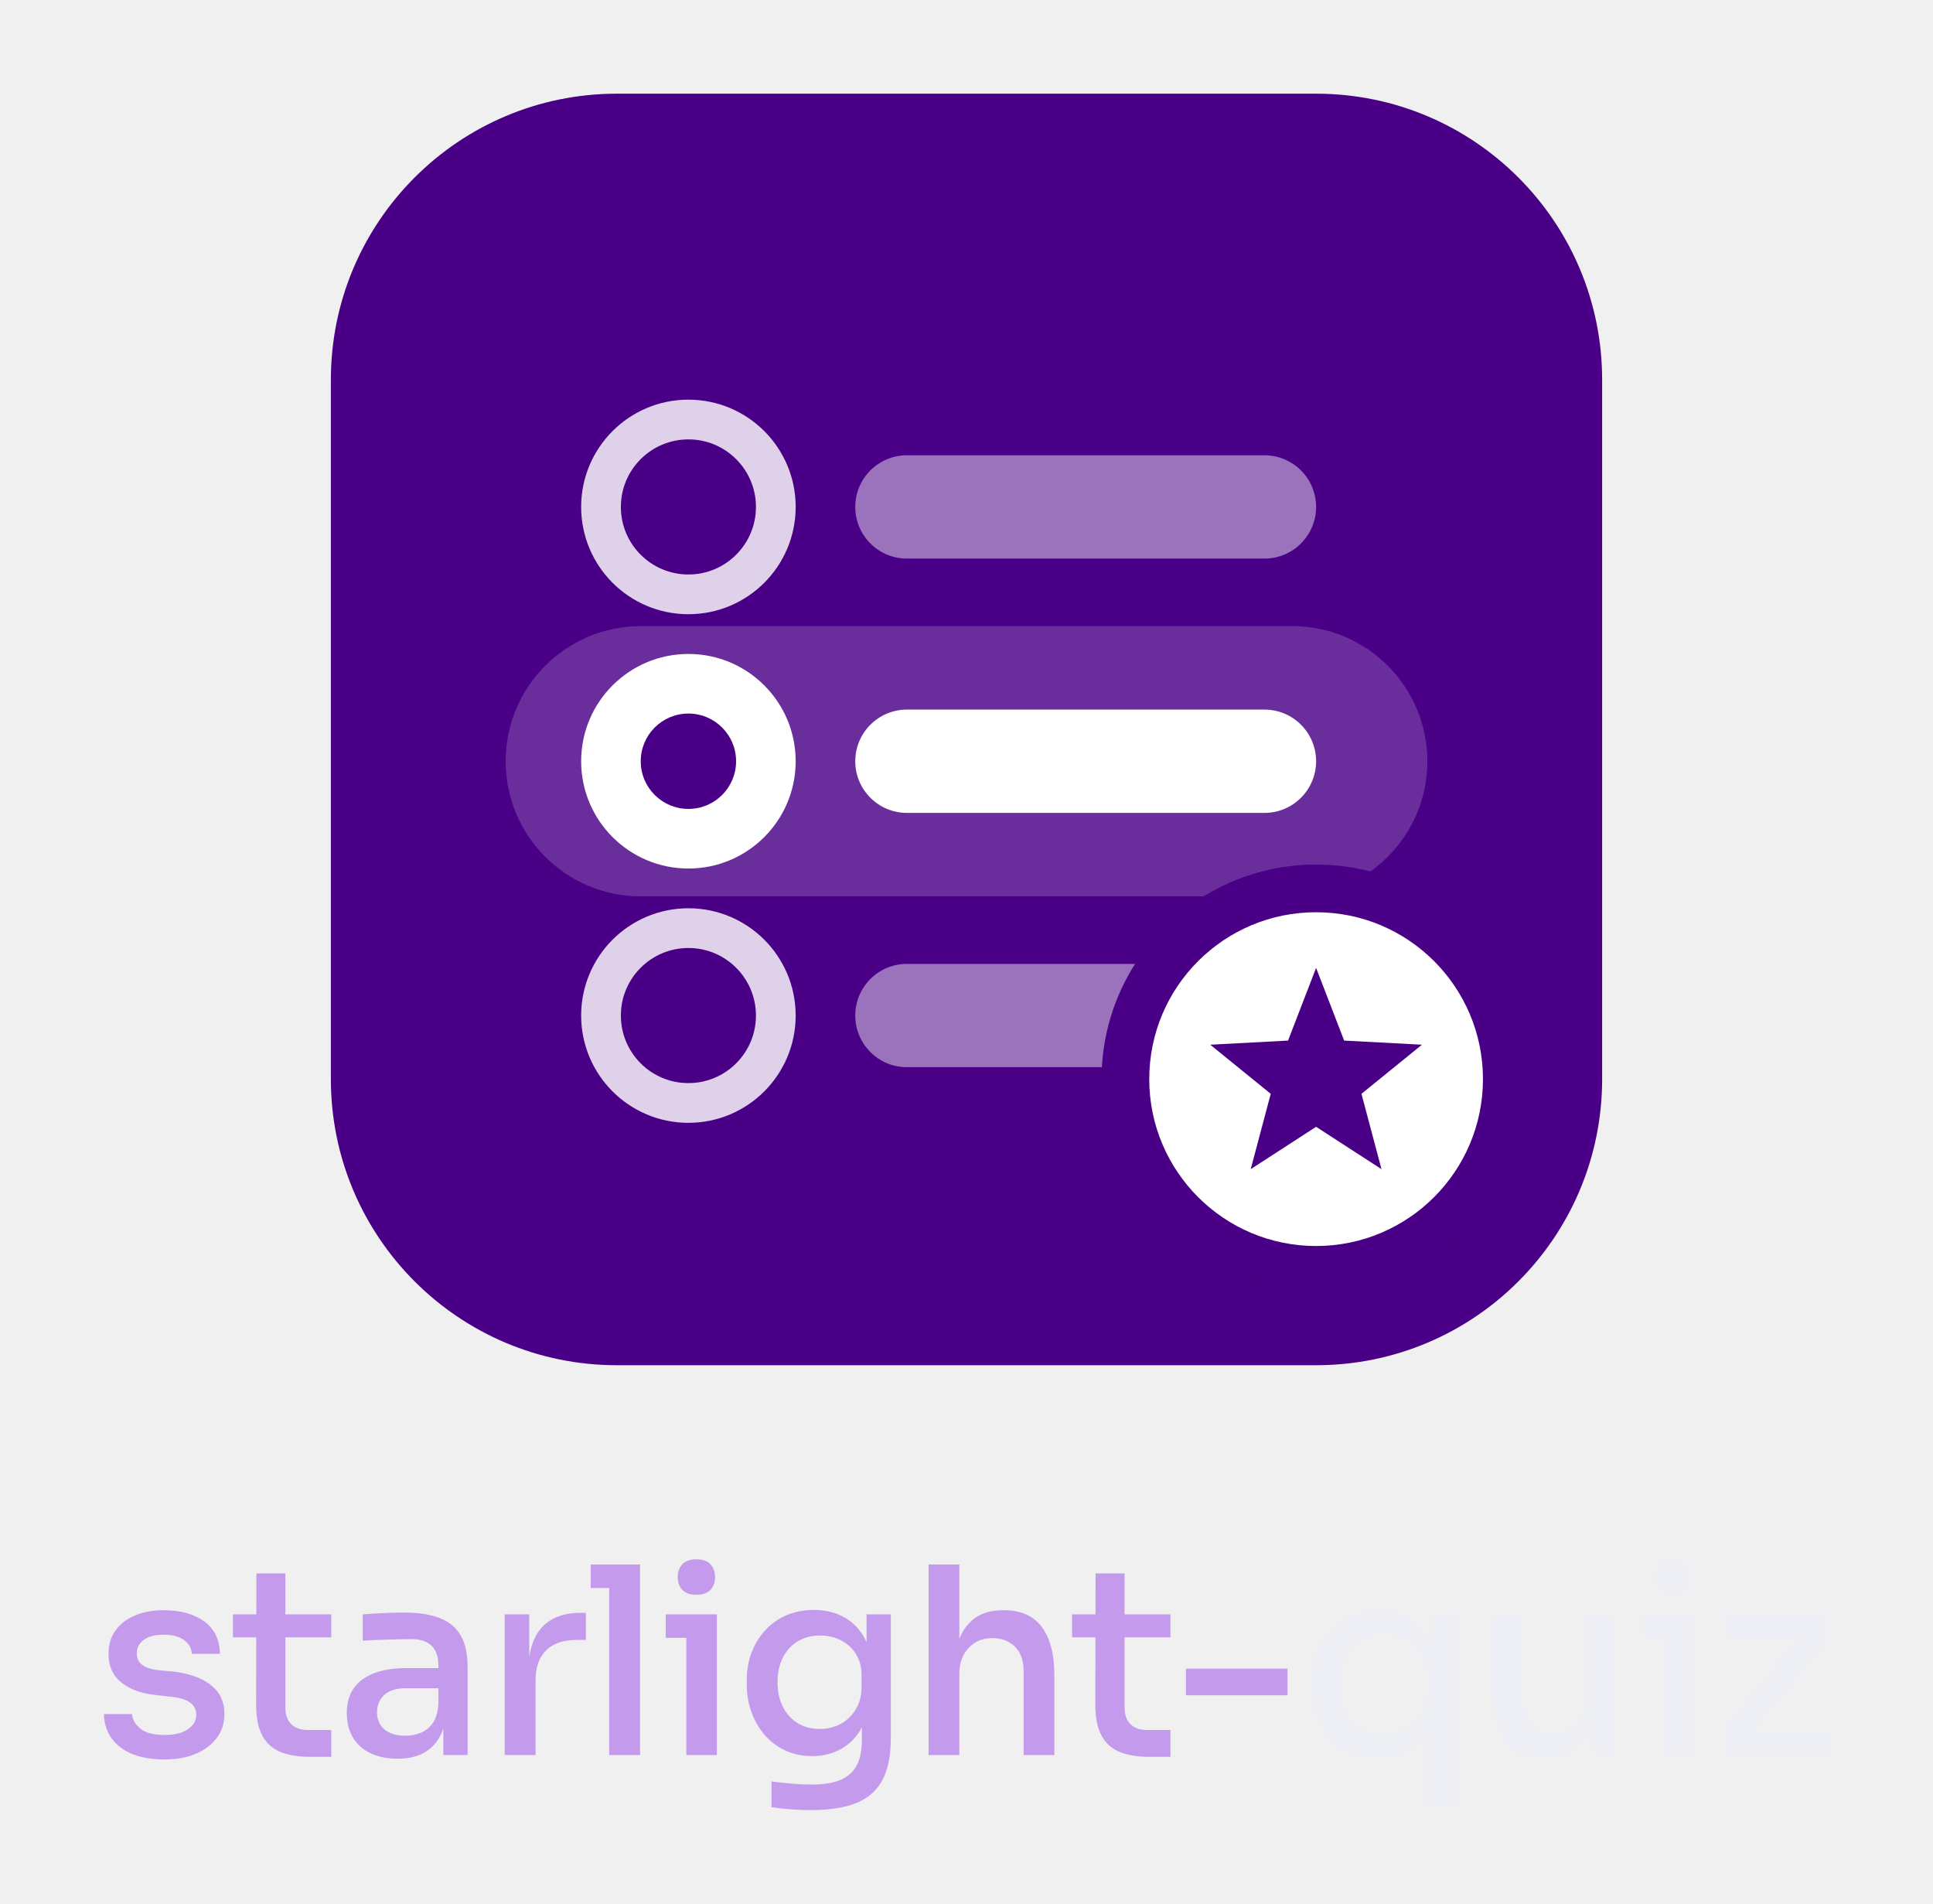
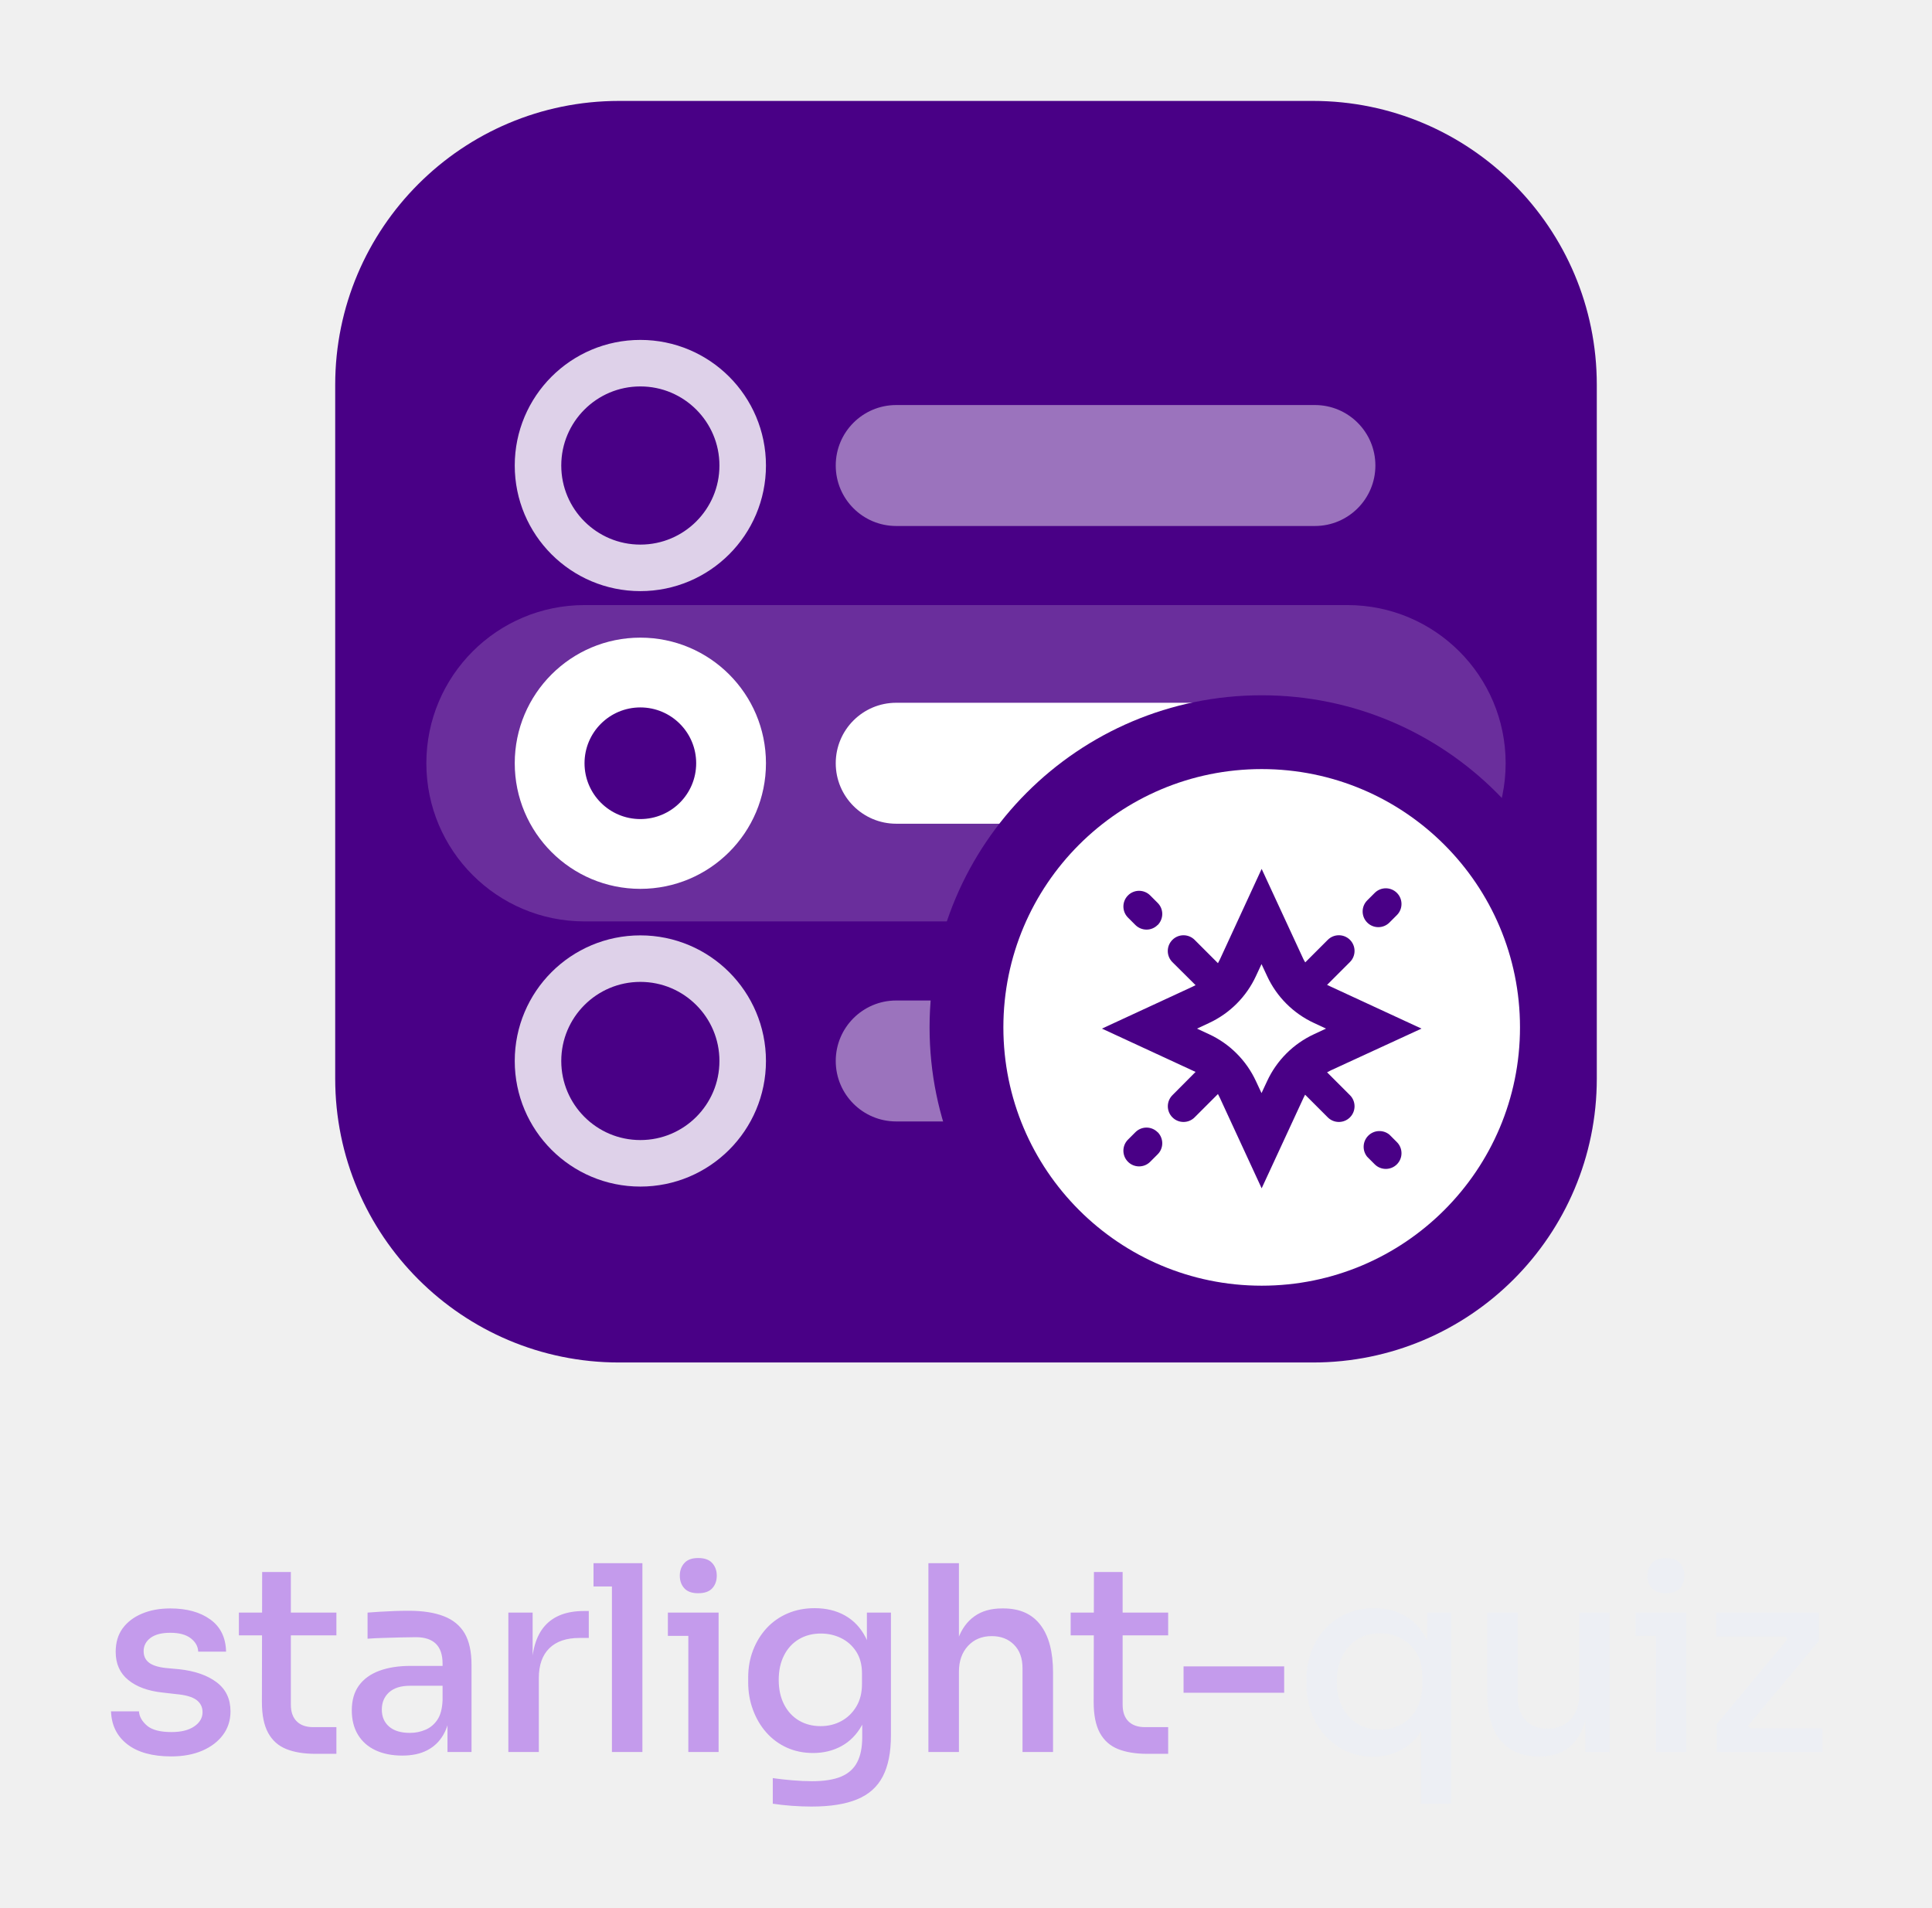
- <svg xmlns="http://www.w3.org/2000/svg" viewBox="-14 -14 288.9 284.48" width="288.9" height="284.48">
-   <svg x="35.45" y="0" width="190" height="190" viewBox="0 0 160 160" overflow="visible">
+ <svg xmlns="http://www.w3.org/2000/svg" viewBox="-16 -16 306.28 302.4" width="306.28" height="302.4">
+   <svg x="37.14" y="0" width="200" height="200" viewBox="0 0 160 160" overflow="visible">
    <rect width="160" height="160" rx="36" fill="#490086" />
-     <rect x="22" y="67" width="116" height="34" rx="17" fill="#fff" opacity="0.18" />
-     <circle cx="45" cy="52" r="11" fill="none" stroke="#fff" stroke-width="5" opacity="0.82" />
-     <rect x="66" y="45.5" width="58" height="13" rx="6.5" fill="#fff" opacity="0.45" />
-     <circle cx="45" cy="84" r="13.5" fill="#fff" />
-     <circle cx="45" cy="84" r="6" fill="#490086" />
-     <rect x="66" y="77.5" width="58" height="13" rx="6.5" fill="#fff" />
-     <circle cx="45" cy="116" r="11" fill="none" stroke="#fff" stroke-width="5" opacity="0.82" />
-     <rect x="66" y="109.5" width="58" height="13" rx="6.5" fill="#fff" opacity="0.45" />
-     <circle cx="124" cy="124" r="27" fill="#490086" />
-     <circle cx="124" cy="124" r="21" fill="#fff" />
-     <path d="M124 110 L127.53 119.15 L137.32 119.67 L129.71 125.85 L132.23 135.33 L124 130 L115.77 135.33 L118.29 125.85 L110.68 119.67 L120.47 119.15 Z" fill="#490086" />
+     <g transform="translate(-14.4,-15.12) scale(1.18)">
+       <rect x="22" y="67" width="116" height="34" rx="17" fill="#fff" opacity=".18" />
+       <circle cx="45" cy="52" r="11" fill="none" stroke="#fff" stroke-width="5" opacity=".82" />
+       <rect x="66" y="45.5" width="58" height="13" rx="6.5" fill="#fff" opacity=".45" />
+       <circle cx="45" cy="84" r="13.5" fill="#fff" />
+       <circle cx="45" cy="84" r="6" fill="#490086" />
+       <rect x="66" y="77.5" width="58" height="13" rx="6.5" fill="#fff" />
+       <circle cx="45" cy="116" r="11" fill="none" stroke="#fff" stroke-width="5" opacity=".82" />
+       <rect x="66" y="109.5" width="58" height="13" rx="6.5" fill="#fff" opacity=".45" />
+     </g>
+     <circle cx="117.5" cy="117.5" r="42.12" fill="#490086" />
+     <circle cx="117.5" cy="117.5" r="32.76" fill="#fff" />
+     <g transform="translate(97.24,95.82) scale(1.6796)" fill="#490086">
+       <path fill-rule="evenodd" clip-rule="evenodd" d="M15.22 7.77 12.06.94 8.91 7.77l-.15.29L7 6.3a1.18 1.18 0 1 0-1.68 1.68l1.75 1.74-.2.1-.04.02L0 13l6.83 3.16.24.11-1.75 1.76A1.18 1.18 0 1 0 7 19.7l1.76-1.76.15.3 3.15 6.82 3.16-6.83.12-.24 1.71 1.71a1.18 1.18 0 1 0 1.68-1.67L17 16.3l.29-.15L24.13 13 17.3 9.84 17 9.7l1.73-1.73a1.18 1.18 0 1 0-1.68-1.67L15.35 8a4.15 4.15 0 0 1-.12-.21l-.01-.03Zm-3.17.36-.42.9a7.27 7.27 0 0 1-3.55 3.55l-.9.42.9.42a7.27 7.27 0 0 1 3.55 3.55l.42.9.42-.9a7.27 7.27 0 0 1 3.55-3.55l.9-.42-.9-.42a7.27 7.27 0 0 1-3.55-3.55l-.42-.9Z" />
+       <path d="M22.27 4.43a1.18 1.18 0 1 0-1.67-1.68l-.57.57a1.18 1.18 0 0 0 1.68 1.67l.56-.56ZM4.2 5.18c-.46.46-1.2.46-1.67 0l-.56-.56a1.18 1.18 0 0 1 1.67-1.68l.57.57c.46.46.46 1.2 0 1.67Zm0 15.64a1.18 1.18 0 0 0-1.67 0l-.56.56a1.18 1.18 0 0 0 1.67 1.68l.57-.57c.46-.46.46-1.2 0-1.67Zm18.07.75a1.18 1.18 0 0 1-1.67 1.68l-.57-.57a1.19 1.19 0 0 1 1.68-1.67l.56.56Z" />
+     </g>
  </svg>
-   <g transform="translate(0,248.25)">
-     <path d="M10.61 0.66Q6.36 0.66 4 -1.15Q1.64 -2.96 1.52 -6.12L5.73 -6.12Q5.81 -4.95 6.94 -3.98Q8.07 -3 10.65 -3Q12.83 -3 14.08 -3.86Q15.33 -4.72 15.33 -6.01Q15.33 -7.18 14.39 -7.86Q13.46 -8.54 11.31 -8.74L9.24 -8.97Q6.01 -9.32 4.11 -10.86Q2.22 -12.4 2.22 -15.09Q2.22 -17.2 3.28 -18.64Q4.33 -20.08 6.18 -20.86Q8.03 -21.64 10.45 -21.64Q14.2 -21.64 16.5 -19.99Q18.8 -18.33 18.88 -15.13L14.66 -15.13Q14.63 -16.3 13.55 -17.14Q12.48 -17.98 10.45 -17.98Q8.5 -17.98 7.47 -17.2Q6.44 -16.42 6.44 -15.21Q6.44 -14.12 7.22 -13.49Q8 -12.87 9.75 -12.67L11.82 -12.48Q15.37 -12.09 17.45 -10.51Q19.54 -8.93 19.54 -6.12Q19.54 -4.09 18.41 -2.57Q17.28 -1.05 15.27 -0.19Q13.26 0.66 10.61 0.66Z M32.35 0.27Q29.74 0.27 27.94 -0.45Q26.15 -1.17 25.21 -2.89Q24.28 -4.6 24.28 -7.53L24.32 -27.14L28.65 -27.14L28.65 -7.14Q28.65 -5.5 29.52 -4.62Q30.4 -3.74 32 -3.74L35.51 -3.74L35.51 0.27ZM20.81 -17.59L20.81 -21.02L35.51 -21.02L35.51 -17.59Z M52.26 0L52.26 -6.28L51.52 -6.28L51.52 -13.34Q51.52 -15.33 50.51 -16.32Q49.49 -17.32 47.5 -17.32Q46.41 -17.32 45.08 -17.28Q43.76 -17.24 42.47 -17.2Q41.18 -17.16 40.21 -17.08L40.21 -21.02Q41.11 -21.1 42.14 -21.16Q43.17 -21.22 44.28 -21.25Q45.4 -21.29 46.41 -21.29Q49.61 -21.29 51.71 -20.48Q53.82 -19.66 54.85 -17.88Q55.89 -16.11 55.89 -13.14L55.89 0ZM45.44 0.55Q43.13 0.55 41.42 -0.25Q39.7 -1.05 38.77 -2.59Q37.83 -4.13 37.83 -6.28Q37.83 -8.54 38.9 -10.02Q39.98 -11.5 41.96 -12.25Q43.95 -12.99 46.72 -12.99L51.99 -12.99L51.99 -9.98L46.61 -9.98Q44.54 -9.98 43.45 -8.99Q42.35 -7.99 42.35 -6.4Q42.35 -4.8 43.45 -3.84Q44.54 -2.89 46.61 -2.89Q47.81 -2.89 48.91 -3.33Q50 -3.78 50.72 -4.84Q51.44 -5.89 51.52 -7.8L52.69 -6.28Q52.49 -4.06 51.62 -2.55Q50.74 -1.05 49.2 -0.25Q47.66 0.55 45.44 0.55Z M61.43 0L61.43 -21.02L65.1 -21.02L65.1 -12.21L64.94 -12.21Q64.94 -16.77 66.93 -19.01Q68.92 -21.25 72.82 -21.25L73.56 -21.25L73.56 -17.2L72.16 -17.2Q69.2 -17.2 67.62 -15.64Q66.04 -14.08 66.04 -11.15L66.04 0Z M77.05 0L77.05 -28.47L81.66 -28.47L81.66 0ZM74.29 -24.96L74.29 -28.47L81.66 -28.47L81.66 -24.96Z M88.58 0L88.58 -21.02L93.14 -21.02L93.14 0ZM85.5 -17.51L85.5 -21.02L93.14 -21.02L93.14 -17.51ZM90.06 -23.95Q88.66 -23.95 87.97 -24.69Q87.29 -25.43 87.29 -26.6Q87.29 -27.73 87.97 -28.49Q88.66 -29.25 90.06 -29.25Q91.5 -29.25 92.19 -28.49Q92.87 -27.73 92.87 -26.6Q92.87 -25.43 92.19 -24.69Q91.5 -23.95 90.06 -23.95Z M107.16 8.23Q105.68 8.23 104.16 8.11Q102.64 8 101.31 7.8L101.31 3.94Q102.72 4.13 104.28 4.27Q105.84 4.41 107.24 4.41Q109.97 4.41 111.63 3.71Q113.29 3 114.05 1.54Q114.81 0.08 114.81 -2.22L114.81 -6.32L116.02 -9.13Q115.9 -6.08 114.75 -4.02Q113.6 -1.95 111.69 -0.9Q109.78 0.16 107.4 0.16Q105.21 0.16 103.42 -0.66Q101.62 -1.48 100.34 -2.94Q99.05 -4.41 98.33 -6.36Q97.61 -8.31 97.61 -10.49L97.61 -11.23Q97.61 -13.45 98.35 -15.37Q99.09 -17.28 100.42 -18.7Q101.74 -20.12 103.57 -20.9Q105.41 -21.68 107.63 -21.68Q110.24 -21.68 112.21 -20.57Q114.18 -19.46 115.29 -17.32Q116.41 -15.17 116.52 -12.09L115.51 -11.97L115.51 -21.02L119.14 -21.02L119.14 -2.5Q119.14 1.33 117.91 3.69Q116.68 6.05 114.05 7.14Q111.41 8.23 107.16 8.23ZM108.53 -3.9Q110.24 -3.9 111.65 -4.66Q113.05 -5.42 113.91 -6.84Q114.77 -8.27 114.77 -10.26L114.77 -11.86Q114.77 -13.81 113.89 -15.15Q113.01 -16.5 111.61 -17.18Q110.2 -17.86 108.57 -17.86Q106.69 -17.86 105.25 -17Q103.81 -16.15 103.01 -14.57Q102.21 -12.99 102.21 -10.88Q102.21 -8.74 103.03 -7.16Q103.85 -5.58 105.27 -4.74Q106.69 -3.9 108.53 -3.9Z M124.78 0L124.78 -28.47L129.38 -28.47L129.38 -11.66L128.45 -11.66Q128.45 -14.78 129.25 -17.02Q130.05 -19.27 131.7 -20.46Q133.36 -21.64 135.9 -21.64L136.09 -21.64Q139.8 -21.64 141.69 -19.15Q143.58 -16.65 143.58 -11.97L143.58 0L138.98 0L138.98 -12.64Q138.98 -14.9 137.69 -16.18Q136.4 -17.47 134.34 -17.47Q132.11 -17.47 130.75 -15.99Q129.38 -14.51 129.38 -12.13L129.38 0Z M157.77 0.27Q155.16 0.27 153.37 -0.45Q151.57 -1.17 150.64 -2.89Q149.7 -4.6 149.7 -7.53L149.74 -27.14L154.07 -27.14L154.07 -7.14Q154.07 -5.5 154.95 -4.62Q155.82 -3.74 157.42 -3.74L160.93 -3.74L160.93 0.27ZM146.23 -17.59L146.23 -21.02L160.93 -21.02L160.93 -17.59Z M163.25 -8.93L163.25 -12.91L178.43 -12.91L178.43 -8.93Z " fill="#C49BEC" />
-     <path d="M199.08 7.8L199.08 -6.24L200.6 -8.97Q200.52 -5.73 199.33 -3.59Q198.14 -1.44 196.19 -0.37Q194.24 0.7 191.82 0.7Q189.6 0.7 187.75 -0.16Q185.89 -1.01 184.57 -2.52Q183.24 -4.02 182.52 -5.99Q181.8 -7.96 181.8 -10.22L181.8 -10.96Q181.8 -13.22 182.52 -15.15Q183.24 -17.08 184.61 -18.56Q185.97 -20.05 187.84 -20.86Q189.72 -21.68 191.98 -21.68Q194.63 -21.68 196.62 -20.55Q198.61 -19.42 199.76 -17.26Q200.91 -15.09 200.99 -12.01L200.01 -12.01L200.01 -21.02L203.64 -21.02L203.64 7.8ZM192.87 -3.35Q194.63 -3.35 196.05 -4.13Q197.48 -4.91 198.35 -6.42Q199.23 -7.92 199.23 -9.94L199.23 -11.62Q199.23 -13.61 198.33 -15.01Q197.44 -16.42 195.99 -17.16Q194.55 -17.9 192.87 -17.9Q190.92 -17.9 189.46 -16.98Q188 -16.07 187.18 -14.41Q186.36 -12.75 186.36 -10.57Q186.36 -8.42 187.2 -6.79Q188.04 -5.15 189.5 -4.25Q190.96 -3.35 192.87 -3.35Z M216.73 0.66Q213.07 0.66 211.06 -1.75Q209.05 -4.17 209.05 -8.85L209.05 -21.02L213.65 -21.02L213.65 -8.23Q213.65 -6.04 214.86 -4.78Q216.07 -3.51 218.14 -3.51Q220.24 -3.51 221.57 -4.86Q222.89 -6.2 222.89 -8.54L222.89 -21.02L227.5 -21.02L227.5 0L223.87 0L223.87 -8.97L224.3 -8.97Q224.3 -5.81 223.48 -3.69Q222.66 -1.56 221.04 -0.45Q219.42 0.66 216.93 0.66Z M234.5 0L234.5 -21.02L239.06 -21.02L239.06 0ZM231.42 -17.51L231.42 -21.02L239.06 -21.02L239.06 -17.51ZM235.98 -23.95Q234.58 -23.95 233.89 -24.69Q233.21 -25.43 233.21 -26.6Q233.21 -27.73 233.89 -28.49Q234.58 -29.25 235.98 -29.25Q237.42 -29.25 238.1 -28.49Q238.79 -27.73 238.79 -26.6Q238.79 -25.43 238.1 -24.69Q237.42 -23.95 235.98 -23.95Z M243.68 0L243.68 -4.25L254.56 -17.32L254.56 -16.69L253.86 -17.71L254.45 -17.43L243.56 -17.43L243.56 -21.02L259.09 -21.02L259.09 -16.77L248.17 -3.7L248.17 -4.25L248.95 -3.2L248.36 -3.59L259.59 -3.59L259.59 0Z " fill="#EDEFF4" />
+   <g transform="translate(0,261.75)">
+     <path d="M11.15 0.7Q6.68 0.7 4.2 -1.21Q1.72 -3.12 1.6 -6.44L6.03 -6.44Q6.11 -5.21 7.3 -4.18Q8.49 -3.16 11.19 -3.16Q13.49 -3.16 14.8 -4.06Q16.11 -4.96 16.11 -6.31Q16.11 -7.54 15.13 -8.26Q14.15 -8.98 11.89 -9.18L9.72 -9.43Q6.31 -9.8 4.33 -11.42Q2.34 -13.04 2.34 -15.87Q2.34 -18.08 3.44 -19.6Q4.55 -21.11 6.5 -21.93Q8.45 -22.76 10.99 -22.76Q14.92 -22.76 17.34 -21.01Q19.76 -19.27 19.84 -15.91L15.42 -15.91Q15.38 -17.14 14.25 -18.02Q13.12 -18.9 10.99 -18.9Q8.94 -18.9 7.85 -18.08Q6.77 -17.26 6.77 -15.99Q6.77 -14.84 7.59 -14.19Q8.41 -13.53 10.25 -13.32L12.42 -13.12Q16.15 -12.71 18.35 -11.05Q20.54 -9.39 20.54 -6.44Q20.54 -4.31 19.35 -2.71Q18.16 -1.11 16.05 -0.2Q13.94 0.7 11.15 0.7Z M34.01 0.29Q31.26 0.29 29.38 -0.47Q27.49 -1.23 26.51 -3.03Q25.52 -4.84 25.52 -7.91L25.56 -28.54L30.11 -28.54L30.11 -7.5Q30.11 -5.78 31.04 -4.86Q31.96 -3.94 33.64 -3.94L37.33 -3.94L37.33 0.29ZM21.87 -18.49L21.87 -22.1L37.33 -22.1L37.33 -18.49Z M54.94 0L54.94 -6.6L54.16 -6.6L54.16 -14.02Q54.16 -16.11 53.1 -17.16Q52.03 -18.2 49.94 -18.2Q48.79 -18.2 47.4 -18.16Q46 -18.12 44.65 -18.08Q43.3 -18.04 42.27 -17.96L42.27 -22.1Q43.21 -22.18 44.3 -22.24Q45.39 -22.3 46.56 -22.35Q47.72 -22.39 48.79 -22.39Q52.15 -22.39 54.37 -21.52Q56.58 -20.66 57.67 -18.8Q58.75 -16.93 58.75 -13.82L58.75 0ZM47.77 0.57Q45.35 0.57 43.54 -0.27Q41.74 -1.11 40.75 -2.73Q39.77 -4.35 39.77 -6.6Q39.77 -8.98 40.9 -10.54Q42.03 -12.09 44.12 -12.87Q46.21 -13.65 49.12 -13.65L54.65 -13.65L54.65 -10.5L49 -10.5Q46.82 -10.5 45.67 -9.45Q44.53 -8.41 44.53 -6.72Q44.53 -5.04 45.67 -4.04Q46.82 -3.03 49 -3.03Q50.27 -3.03 51.41 -3.51Q52.56 -3.98 53.32 -5.08Q54.08 -6.19 54.16 -8.2L55.39 -6.6Q55.19 -4.26 54.26 -2.69Q53.34 -1.11 51.72 -0.27Q50.1 0.57 47.77 0.57Z M64.59 0L64.59 -22.1L68.44 -22.1L68.44 -12.83L68.28 -12.83Q68.28 -17.63 70.37 -19.99Q72.46 -22.35 76.56 -22.35L77.34 -22.35L77.34 -18.08L75.86 -18.08Q72.74 -18.08 71.08 -16.44Q69.42 -14.8 69.42 -11.73L69.42 0Z M81.01 0L81.01 -29.93L85.84 -29.93L85.84 0ZM78.09 -26.24L78.09 -29.93L85.84 -29.93L85.84 -26.24Z M93.12 0L93.12 -22.1L97.92 -22.1L97.92 0ZM89.88 -18.41L89.88 -22.1L97.92 -22.1L97.92 -18.41ZM94.68 -25.17Q93.2 -25.17 92.49 -25.95Q91.77 -26.73 91.77 -27.96Q91.77 -29.15 92.49 -29.95Q93.2 -30.75 94.68 -30.75Q96.2 -30.75 96.91 -29.95Q97.63 -29.15 97.63 -27.96Q97.63 -26.73 96.91 -25.95Q96.2 -25.17 94.68 -25.17Z M112.66 8.65Q111.1 8.65 109.5 8.53Q107.9 8.41 106.51 8.2L106.51 4.14Q107.98 4.35 109.62 4.49Q111.26 4.63 112.74 4.63Q115.61 4.63 117.35 3.9Q119.09 3.16 119.89 1.62Q120.69 0.08 120.69 -2.34L120.69 -6.64L121.96 -9.59Q121.84 -6.4 120.63 -4.22Q119.42 -2.05 117.41 -0.94Q115.4 0.16 112.9 0.16Q110.61 0.16 108.72 -0.7Q106.84 -1.56 105.48 -3.1Q104.13 -4.63 103.37 -6.68Q102.61 -8.73 102.61 -11.03L102.61 -11.81Q102.61 -14.15 103.39 -16.15Q104.17 -18.16 105.56 -19.66Q106.96 -21.16 108.89 -21.98Q110.81 -22.8 113.15 -22.8Q115.9 -22.8 117.97 -21.63Q120.04 -20.46 121.21 -18.2Q122.37 -15.95 122.5 -12.71L121.43 -12.59L121.43 -22.1L125.24 -22.1L125.24 -2.62Q125.24 1.39 123.95 3.87Q122.66 6.36 119.89 7.5Q117.13 8.65 112.66 8.65ZM114.09 -4.1Q115.9 -4.1 117.37 -4.9Q118.85 -5.7 119.75 -7.2Q120.65 -8.69 120.65 -10.78L120.65 -12.46Q120.65 -14.51 119.73 -15.93Q118.81 -17.34 117.33 -18.06Q115.86 -18.78 114.13 -18.78Q112.17 -18.78 110.65 -17.88Q109.13 -16.97 108.29 -15.31Q107.45 -13.65 107.45 -11.44Q107.45 -9.18 108.31 -7.52Q109.17 -5.86 110.67 -4.98Q112.17 -4.1 114.09 -4.1Z M131.18 0L131.18 -29.93L136.02 -29.93L136.02 -12.26L135.03 -12.26Q135.03 -15.54 135.87 -17.9Q136.71 -20.25 138.46 -21.5Q140.2 -22.76 142.86 -22.76L143.07 -22.76Q146.96 -22.76 148.95 -20.13Q150.94 -17.51 150.94 -12.59L150.94 0L146.1 0L146.1 -13.28Q146.1 -15.66 144.75 -17.01Q143.4 -18.37 141.22 -18.37Q138.89 -18.37 137.45 -16.81Q136.02 -15.25 136.02 -12.75L136.02 0Z M165.87 0.29Q163.12 0.29 161.23 -0.47Q159.35 -1.23 158.36 -3.03Q157.38 -4.84 157.38 -7.91L157.42 -28.54L161.97 -28.54L161.97 -7.5Q161.97 -5.78 162.89 -4.86Q163.82 -3.94 165.5 -3.94L169.19 -3.94L169.19 0.29ZM153.73 -18.49L153.73 -22.1L169.19 -22.1L169.19 -18.49Z M171.63 -9.39L171.63 -13.57L187.58 -13.57L187.58 -9.39Z " fill="#C49BEC" />
+     <path d="M209.28 8.2L209.28 -6.56L210.88 -9.43Q210.8 -6.03 209.55 -3.77Q208.3 -1.52 206.25 -0.39Q204.2 0.74 201.66 0.74Q199.32 0.74 197.37 -0.16Q195.43 -1.07 194.03 -2.64Q192.64 -4.22 191.88 -6.29Q191.12 -8.36 191.12 -10.74L191.12 -11.52Q191.12 -13.9 191.88 -15.93Q192.64 -17.96 194.07 -19.52Q195.51 -21.07 197.48 -21.93Q199.44 -22.8 201.82 -22.8Q204.61 -22.8 206.7 -21.61Q208.79 -20.42 210 -18.14Q211.21 -15.87 211.29 -12.63L210.27 -12.63L210.27 -22.1L214.08 -22.1L214.08 8.2ZM202.77 -3.53Q204.61 -3.53 206.11 -4.35Q207.6 -5.17 208.53 -6.74Q209.45 -8.32 209.45 -10.45L209.45 -12.22Q209.45 -14.31 208.51 -15.78Q207.56 -17.26 206.05 -18.04Q204.53 -18.82 202.77 -18.82Q200.72 -18.82 199.18 -17.86Q197.64 -16.89 196.78 -15.15Q195.92 -13.41 195.92 -11.11Q195.92 -8.86 196.8 -7.13Q197.68 -5.41 199.22 -4.47Q200.76 -3.53 202.77 -3.53Z M227.85 0.7Q223.99 0.7 221.88 -1.84Q219.77 -4.39 219.77 -9.31L219.77 -22.1L224.61 -22.1L224.61 -8.65Q224.61 -6.35 225.88 -5.02Q227.15 -3.69 229.32 -3.69Q231.54 -3.69 232.93 -5.1Q234.33 -6.52 234.33 -8.98L234.33 -22.1L239.16 -22.1L239.16 0L235.35 0L235.35 -9.43L235.8 -9.43Q235.8 -6.11 234.94 -3.87Q234.08 -1.64 232.38 -0.47Q230.68 0.7 228.05 0.7Z M246.52 0L246.52 -22.1L251.32 -22.1L251.32 0ZM243.28 -18.41L243.28 -22.1L251.32 -22.1L251.32 -18.41ZM248.08 -25.17Q246.6 -25.17 245.89 -25.95Q245.17 -26.73 245.17 -27.96Q245.17 -29.15 245.89 -29.95Q246.6 -30.75 248.08 -30.75Q249.6 -30.75 250.32 -29.95Q251.03 -29.15 251.03 -27.96Q251.03 -26.73 250.32 -25.95Q249.6 -25.17 248.08 -25.17Z M256.18 0L256.18 -4.47L267.62 -18.2L267.62 -17.55L266.88 -18.61L267.49 -18.33L256.06 -18.33L256.06 -22.1L272.37 -22.1L272.37 -17.63L260.89 -3.89L260.89 -4.47L261.71 -3.36L261.1 -3.77L272.91 -3.77L272.91 0Z " fill="#EDEFF4" />
  </g>
</svg>
